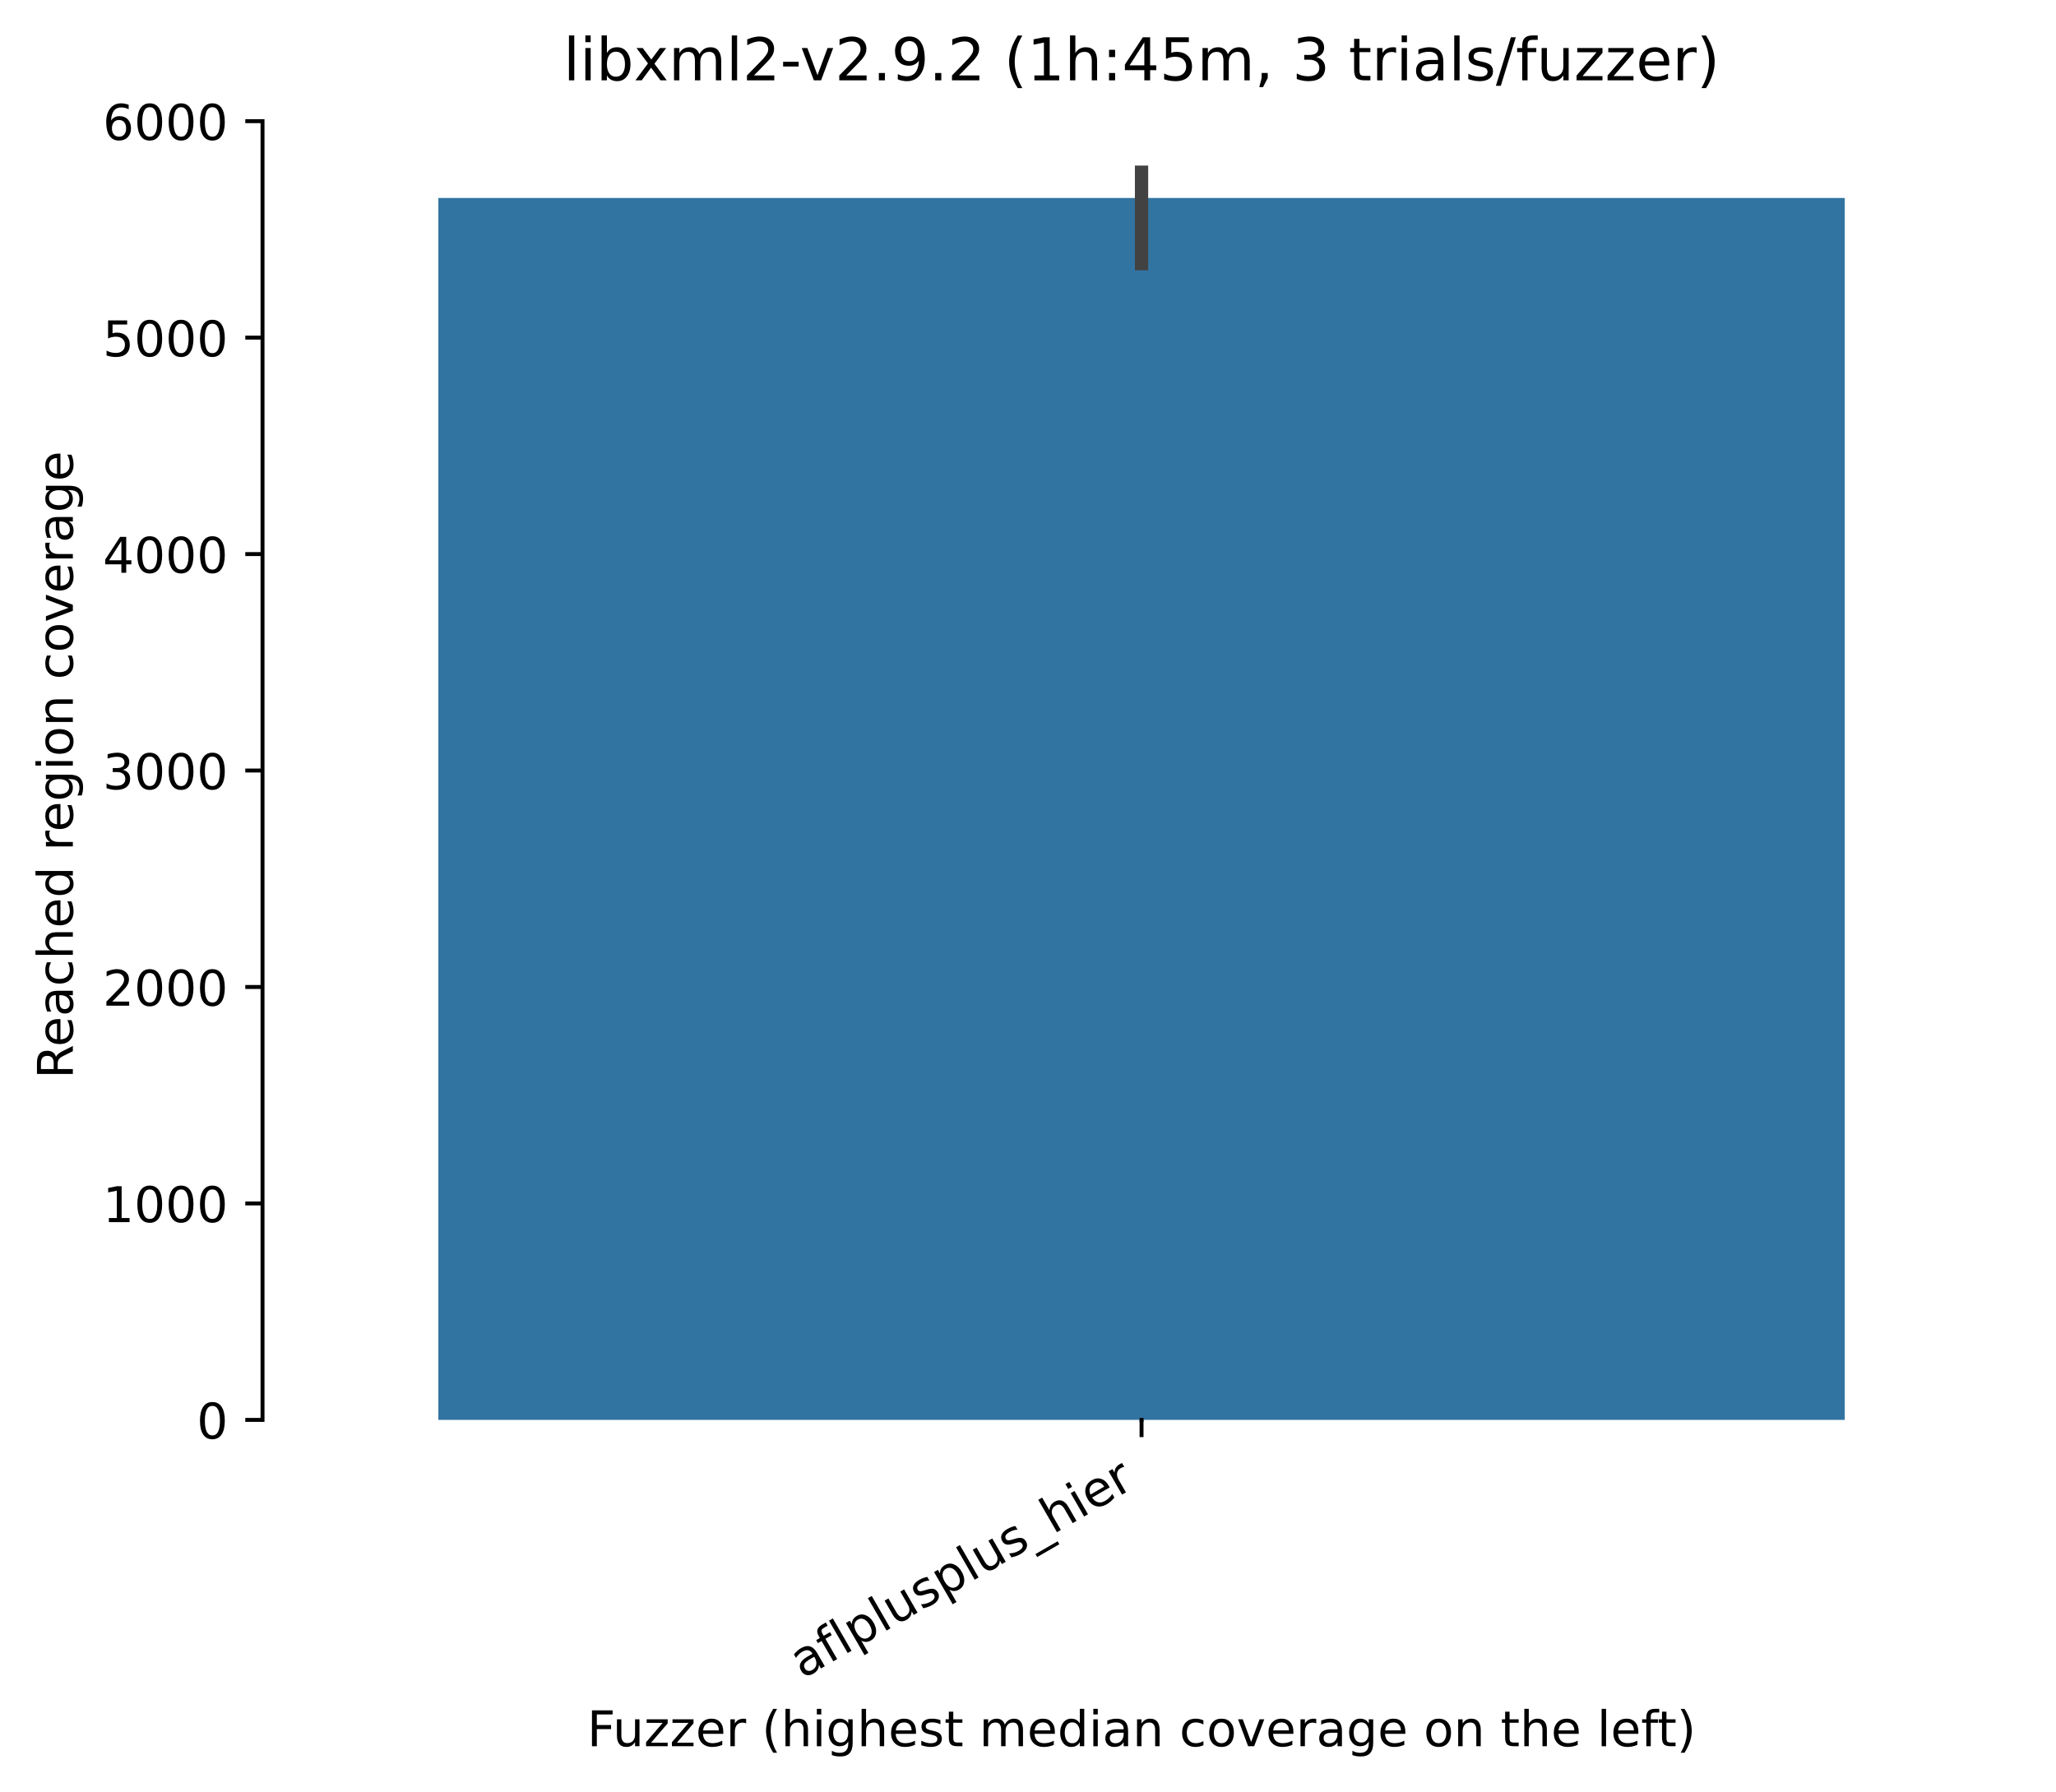
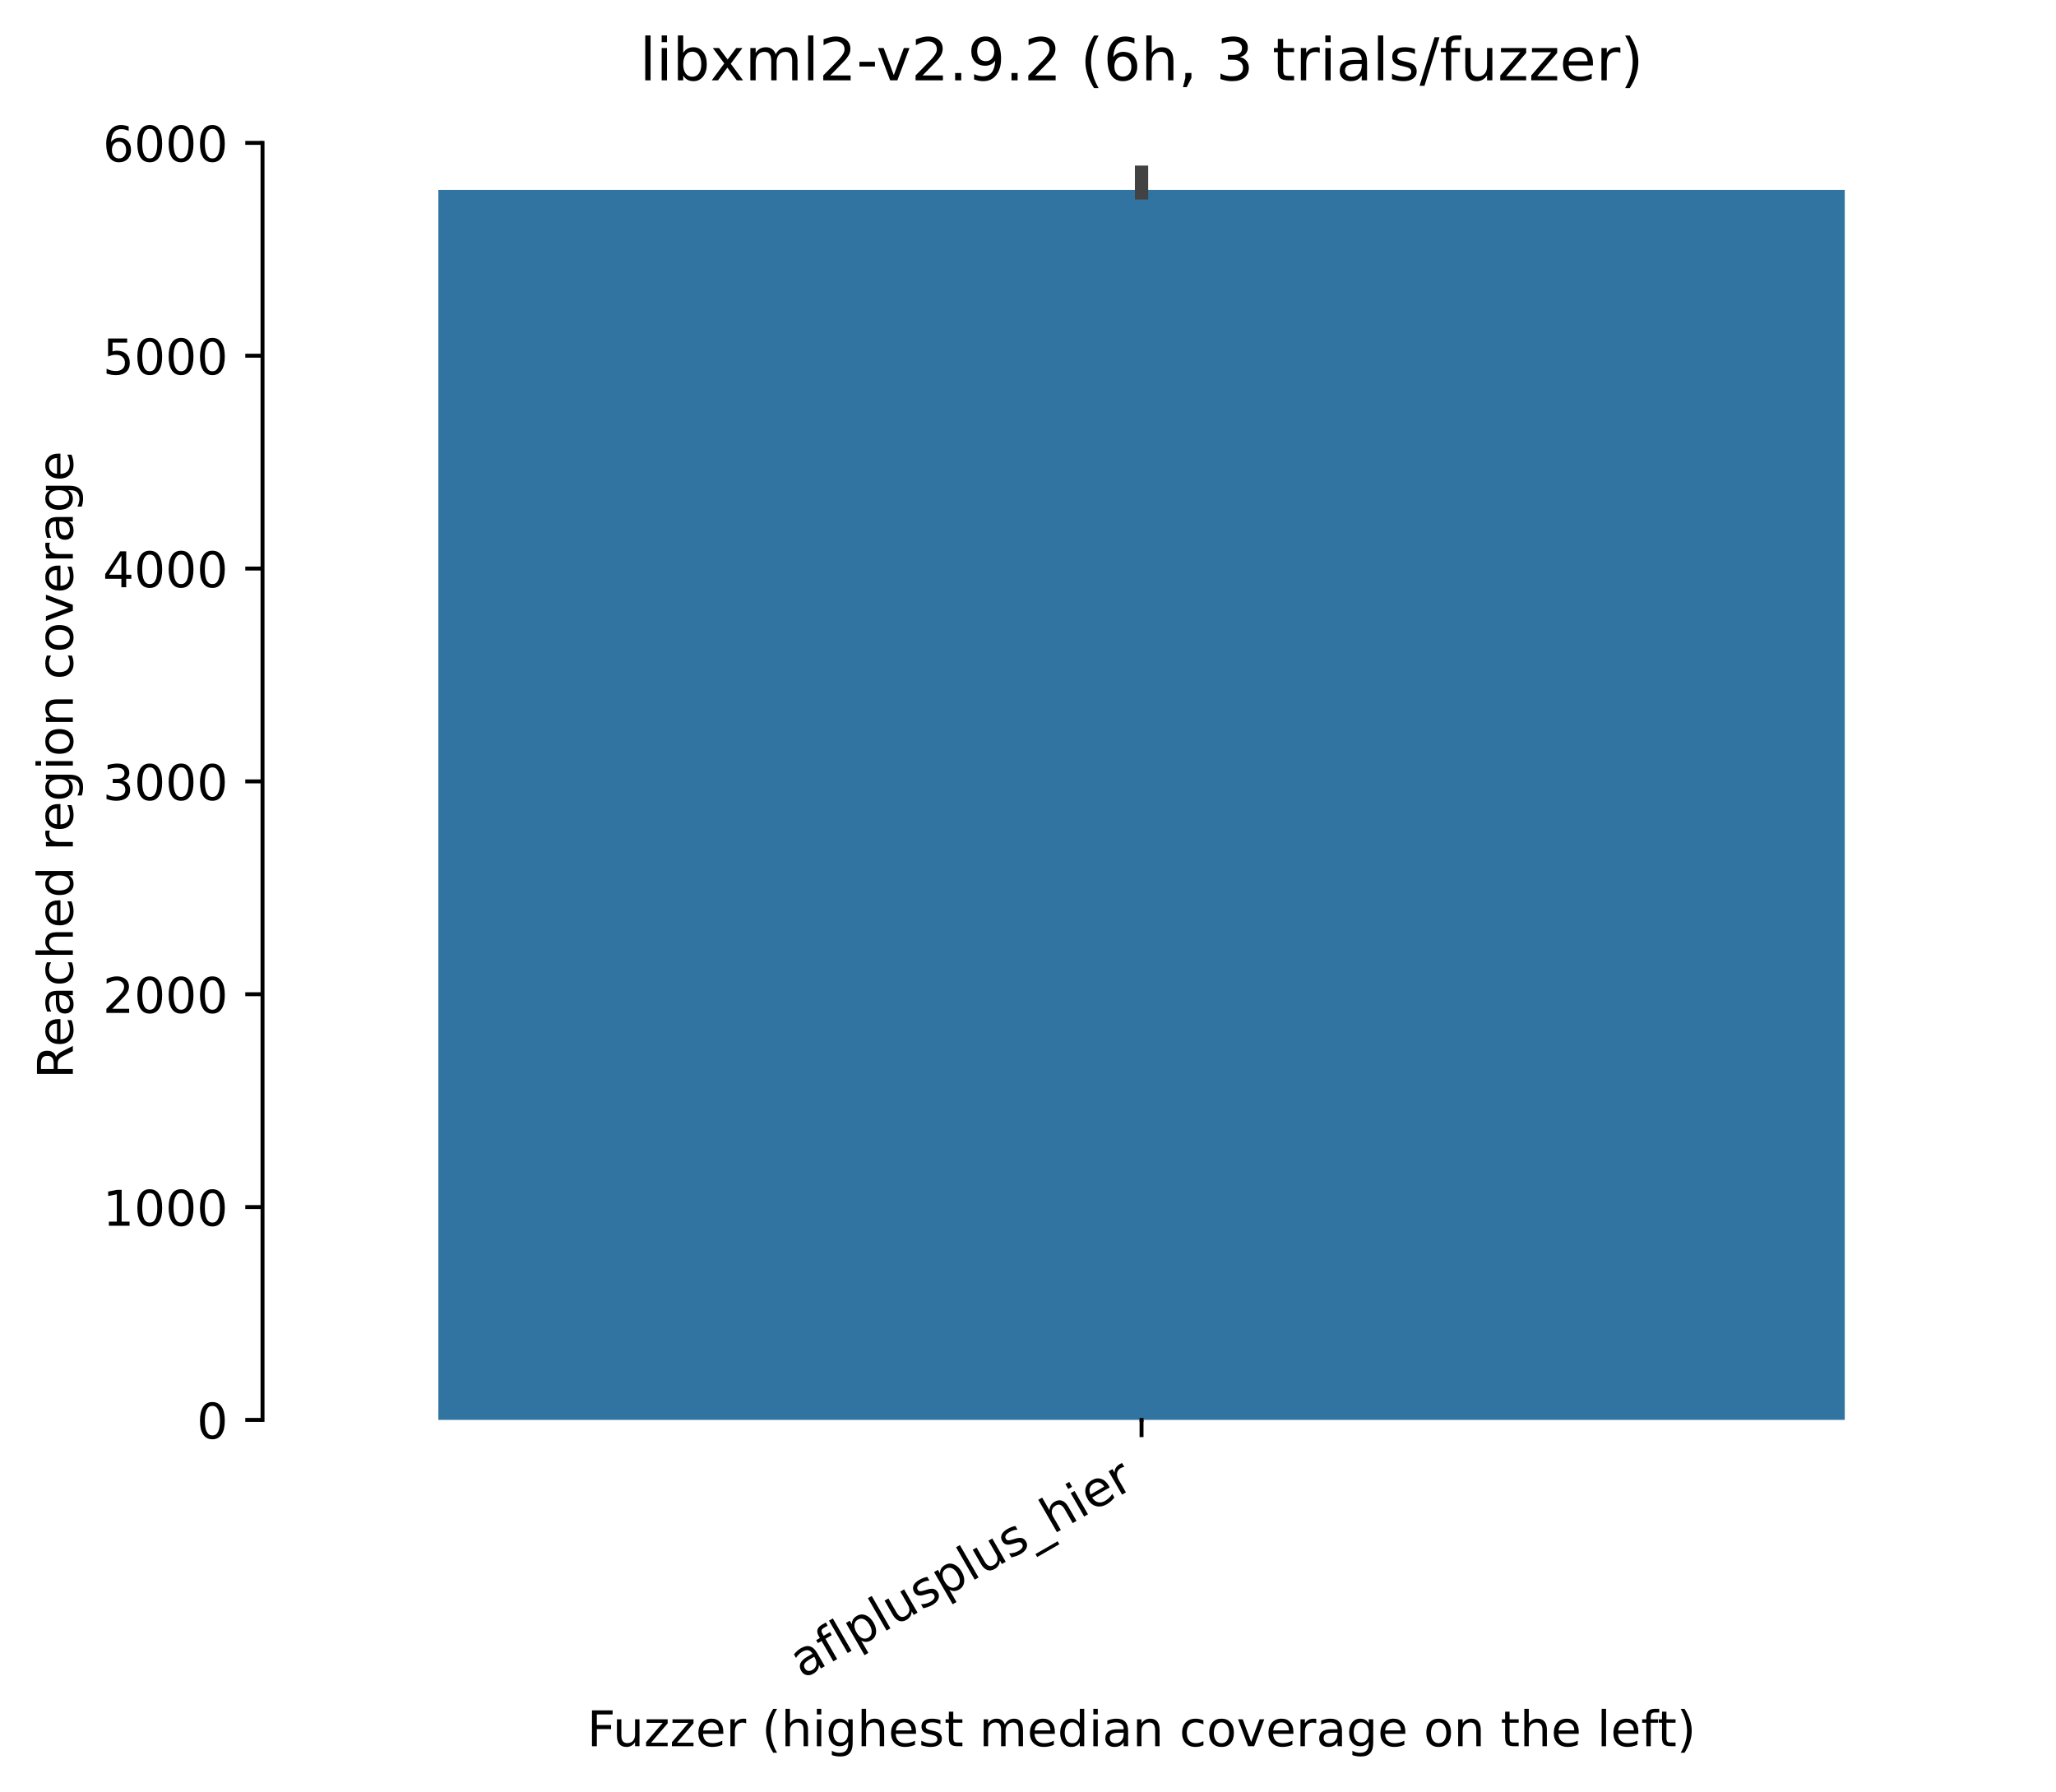
<svg xmlns="http://www.w3.org/2000/svg" xmlns:xlink="http://www.w3.org/1999/xlink" height="364.007pt" version="1.1" viewBox="0 0 417.648 364.007" width="417.648pt">
  <defs>
    <style type="text/css">*{stroke-linecap:butt;stroke-linejoin:round;}</style>
  </defs>
  <g id="figure_1">
    <g id="patch_1">
      <path d="M 0 364.007  L 417.648 364.007  L 417.648 0  L 0 0  z " style="fill:#ffffff;" />
    </g>
    <g id="axes_1">
      <g id="patch_2">
        <path d="M 53.328 288.43  L 410.448 288.43  L 410.448 22.318  L 53.328 22.318  z " style="fill:#ffffff;" />
      </g>
      <g id="patch_3">
-         <path clip-path="url(#p86625b8708)" d="M 89.04 288.43  L 374.736 288.43  L 374.736 40.222  L 89.04 40.222  z " style="fill:#3274a1;" />
+         <path clip-path="url(#p38b11f0714)" d="M 89.04 288.43  L 374.736 288.43  L 374.736 38.579  L 89.04 38.579  z " style="fill:#3274a1;" />
      </g>
      <g id="matplotlib.axis_1">
        <g id="xtick_1">
          <g id="line2d_1">
            <defs>
-               <path d="M 0 0  L 0 3.5  " id="mfe0a73d167" style="stroke:#000000;stroke-width:0.8;" />
+               <path d="M 0 0  L 0 3.5  " id="m878b6ee07a" style="stroke:#000000;stroke-width:0.8;" />
            </defs>
            <g>
-               <use style="stroke:#000000;stroke-width:0.8;" x="231.888" xlink:href="#mfe0a73d167" y="288.43" />
+               <use style="stroke:#000000;stroke-width:0.8;" x="231.888" xlink:href="#m878b6ee07a" y="288.43" />
            </g>
          </g>
          <g id="text_1">
            <g transform="translate(163.0266 341.0871)rotate(-30)scale(0.1 -0.1)">
              <defs>
                <path d="M 34.281 27.484  Q 23.391 27.484 19.188 25  Q 14.984 22.516 14.984 16.5  Q 14.984 11.719 18.141 8.906  Q 21.297 6.109 26.703 6.109  Q 34.188 6.109 38.703 11.406  Q 43.219 16.703 43.219 25.484  L 43.219 27.484  z M 52.203 31.203  L 52.203 0  L 43.219 0  L 43.219 8.297  Q 40.141 3.328 35.547 0.953  Q 30.953 -1.422 24.312 -1.422  Q 15.922 -1.422 10.953 3.297  Q 6 8.016 6 15.922  Q 6 25.141 12.172 29.828  Q 18.359 34.516 30.609 34.516  L 43.219 34.516  L 43.219 35.406  Q 43.219 41.609 39.141 45  Q 35.062 48.391 27.688 48.391  Q 23 48.391 18.547 47.266  Q 14.109 46.141 10.016 43.891  L 10.016 52.203  Q 14.938 54.109 19.578 55.047  Q 24.219 56 28.609 56  Q 40.484 56 46.344 49.844  Q 52.203 43.703 52.203 31.203  z " id="DejaVuSans-97" />
                <path d="M 37.109 75.984  L 37.109 68.5  L 28.516 68.5  Q 23.688 68.5 21.797 66.547  Q 19.922 64.594 19.922 59.516  L 19.922 54.688  L 34.719 54.688  L 34.719 47.703  L 19.922 47.703  L 19.922 0  L 10.891 0  L 10.891 47.703  L 2.297 47.703  L 2.297 54.688  L 10.891 54.688  L 10.891 58.5  Q 10.891 67.625 15.141 71.797  Q 19.391 75.984 28.609 75.984  z " id="DejaVuSans-102" />
                <path d="M 9.422 75.984  L 18.406 75.984  L 18.406 0  L 9.422 0  z " id="DejaVuSans-108" />
                <path d="M 18.109 8.203  L 18.109 -20.797  L 9.078 -20.797  L 9.078 54.688  L 18.109 54.688  L 18.109 46.391  Q 20.953 51.266 25.266 53.625  Q 29.594 56 35.594 56  Q 45.562 56 51.781 48.094  Q 58.016 40.188 58.016 27.297  Q 58.016 14.406 51.781 6.484  Q 45.562 -1.422 35.594 -1.422  Q 29.594 -1.422 25.266 0.953  Q 20.953 3.328 18.109 8.203  z M 48.688 27.297  Q 48.688 37.203 44.609 42.844  Q 40.531 48.484 33.406 48.484  Q 26.266 48.484 22.188 42.844  Q 18.109 37.203 18.109 27.297  Q 18.109 17.391 22.188 11.75  Q 26.266 6.109 33.406 6.109  Q 40.531 6.109 44.609 11.75  Q 48.688 17.391 48.688 27.297  z " id="DejaVuSans-112" />
                <path d="M 8.5 21.578  L 8.5 54.688  L 17.484 54.688  L 17.484 21.922  Q 17.484 14.156 20.5 10.266  Q 23.531 6.391 29.594 6.391  Q 36.859 6.391 41.078 11.031  Q 45.312 15.672 45.312 23.688  L 45.312 54.688  L 54.297 54.688  L 54.297 0  L 45.312 0  L 45.312 8.406  Q 42.047 3.422 37.719 1  Q 33.406 -1.422 27.688 -1.422  Q 18.266 -1.422 13.375 4.438  Q 8.5 10.297 8.5 21.578  z M 31.109 56  z " id="DejaVuSans-117" />
                <path d="M 44.281 53.078  L 44.281 44.578  Q 40.484 46.531 36.375 47.5  Q 32.281 48.484 27.875 48.484  Q 21.188 48.484 17.844 46.438  Q 14.5 44.391 14.5 40.281  Q 14.5 37.156 16.891 35.375  Q 19.281 33.594 26.516 31.984  L 29.594 31.297  Q 39.156 29.25 43.188 25.516  Q 47.219 21.781 47.219 15.094  Q 47.219 7.469 41.188 3.016  Q 35.156 -1.422 24.609 -1.422  Q 20.219 -1.422 15.453 -0.562  Q 10.688 0.297 5.422 2  L 5.422 11.281  Q 10.406 8.688 15.234 7.391  Q 20.062 6.109 24.812 6.109  Q 31.156 6.109 34.562 8.281  Q 37.984 10.453 37.984 14.406  Q 37.984 18.062 35.516 20.016  Q 33.062 21.969 24.703 23.781  L 21.578 24.516  Q 13.234 26.266 9.516 29.906  Q 5.812 33.547 5.812 39.891  Q 5.812 47.609 11.281 51.797  Q 16.75 56 26.812 56  Q 31.781 56 36.172 55.266  Q 40.578 54.547 44.281 53.078  z " id="DejaVuSans-115" />
                <path d="M 50.984 -16.609  L 50.984 -23.578  L -0.984 -23.578  L -0.984 -16.609  z " id="DejaVuSans-95" />
                <path d="M 54.891 33.016  L 54.891 0  L 45.906 0  L 45.906 32.719  Q 45.906 40.484 42.875 44.328  Q 39.844 48.188 33.797 48.188  Q 26.516 48.188 22.312 43.547  Q 18.109 38.922 18.109 30.906  L 18.109 0  L 9.078 0  L 9.078 75.984  L 18.109 75.984  L 18.109 46.188  Q 21.344 51.125 25.703 53.562  Q 30.078 56 35.797 56  Q 45.219 56 50.047 50.172  Q 54.891 44.344 54.891 33.016  z " id="DejaVuSans-104" />
                <path d="M 9.422 54.688  L 18.406 54.688  L 18.406 0  L 9.422 0  z M 9.422 75.984  L 18.406 75.984  L 18.406 64.594  L 9.422 64.594  z " id="DejaVuSans-105" />
                <path d="M 56.203 29.594  L 56.203 25.203  L 14.891 25.203  Q 15.484 15.922 20.484 11.062  Q 25.484 6.203 34.422 6.203  Q 39.594 6.203 44.453 7.469  Q 49.312 8.734 54.109 11.281  L 54.109 2.781  Q 49.266 0.734 44.188 -0.344  Q 39.109 -1.422 33.891 -1.422  Q 20.797 -1.422 13.156 6.188  Q 5.516 13.812 5.516 26.812  Q 5.516 40.234 12.766 48.109  Q 20.016 56 32.328 56  Q 43.359 56 49.781 48.891  Q 56.203 41.797 56.203 29.594  z M 47.219 32.234  Q 47.125 39.594 43.094 43.984  Q 39.062 48.391 32.422 48.391  Q 24.906 48.391 20.391 44.141  Q 15.875 39.891 15.188 32.172  z " id="DejaVuSans-101" />
                <path d="M 41.109 46.297  Q 39.594 47.172 37.812 47.578  Q 36.031 48 33.891 48  Q 26.266 48 22.188 43.047  Q 18.109 38.094 18.109 28.812  L 18.109 0  L 9.078 0  L 9.078 54.688  L 18.109 54.688  L 18.109 46.188  Q 20.953 51.172 25.484 53.578  Q 30.031 56 36.531 56  Q 37.453 56 38.578 55.875  Q 39.703 55.766 41.062 55.516  z " id="DejaVuSans-114" />
              </defs>
              <use xlink:href="#DejaVuSans-97" />
              <use x="61.279" xlink:href="#DejaVuSans-102" />
              <use x="96.484" xlink:href="#DejaVuSans-108" />
              <use x="124.268" xlink:href="#DejaVuSans-112" />
              <use x="187.744" xlink:href="#DejaVuSans-108" />
              <use x="215.527" xlink:href="#DejaVuSans-117" />
              <use x="278.906" xlink:href="#DejaVuSans-115" />
              <use x="331.006" xlink:href="#DejaVuSans-112" />
              <use x="394.482" xlink:href="#DejaVuSans-108" />
              <use x="422.266" xlink:href="#DejaVuSans-117" />
              <use x="485.645" xlink:href="#DejaVuSans-115" />
              <use x="537.744" xlink:href="#DejaVuSans-95" />
              <use x="587.744" xlink:href="#DejaVuSans-104" />
              <use x="651.123" xlink:href="#DejaVuSans-105" />
              <use x="678.906" xlink:href="#DejaVuSans-101" />
              <use x="740.43" xlink:href="#DejaVuSans-114" />
            </g>
          </g>
        </g>
        <g id="text_2">
          <g transform="translate(119.2702 354.7275)scale(0.1 -0.1)">
            <defs>
              <path d="M 9.812 72.906  L 51.703 72.906  L 51.703 64.594  L 19.672 64.594  L 19.672 43.109  L 48.578 43.109  L 48.578 34.812  L 19.672 34.812  L 19.672 0  L 9.812 0  z " id="DejaVuSans-70" />
              <path d="M 5.516 54.688  L 48.188 54.688  L 48.188 46.484  L 14.406 7.172  L 48.188 7.172  L 48.188 0  L 4.297 0  L 4.297 8.203  L 38.094 47.516  L 5.516 47.516  z " id="DejaVuSans-122" />
              <path id="DejaVuSans-32" />
              <path d="M 31 75.875  Q 24.469 64.656 21.281 53.656  Q 18.109 42.672 18.109 31.391  Q 18.109 20.125 21.312 9.062  Q 24.516 -2 31 -13.188  L 23.188 -13.188  Q 15.875 -1.703 12.234 9.375  Q 8.594 20.453 8.594 31.391  Q 8.594 42.281 12.203 53.312  Q 15.828 64.359 23.188 75.875  z " id="DejaVuSans-40" />
              <path d="M 45.406 27.984  Q 45.406 37.75 41.375 43.109  Q 37.359 48.484 30.078 48.484  Q 22.859 48.484 18.828 43.109  Q 14.797 37.75 14.797 27.984  Q 14.797 18.266 18.828 12.891  Q 22.859 7.516 30.078 7.516  Q 37.359 7.516 41.375 12.891  Q 45.406 18.266 45.406 27.984  z M 54.391 6.781  Q 54.391 -7.172 48.188 -13.984  Q 42 -20.797 29.203 -20.797  Q 24.469 -20.797 20.266 -20.094  Q 16.062 -19.391 12.109 -17.922  L 12.109 -9.188  Q 16.062 -11.328 19.922 -12.344  Q 23.781 -13.375 27.781 -13.375  Q 36.625 -13.375 41.016 -8.766  Q 45.406 -4.156 45.406 5.172  L 45.406 9.625  Q 42.625 4.781 38.281 2.391  Q 33.938 0 27.875 0  Q 17.828 0 11.672 7.656  Q 5.516 15.328 5.516 27.984  Q 5.516 40.672 11.672 48.328  Q 17.828 56 27.875 56  Q 33.938 56 38.281 53.609  Q 42.625 51.219 45.406 46.391  L 45.406 54.688  L 54.391 54.688  z " id="DejaVuSans-103" />
              <path d="M 18.312 70.219  L 18.312 54.688  L 36.812 54.688  L 36.812 47.703  L 18.312 47.703  L 18.312 18.016  Q 18.312 11.328 20.141 9.422  Q 21.969 7.516 27.594 7.516  L 36.812 7.516  L 36.812 0  L 27.594 0  Q 17.188 0 13.234 3.875  Q 9.281 7.766 9.281 18.016  L 9.281 47.703  L 2.688 47.703  L 2.688 54.688  L 9.281 54.688  L 9.281 70.219  z " id="DejaVuSans-116" />
              <path d="M 52 44.188  Q 55.375 50.25 60.062 53.125  Q 64.75 56 71.094 56  Q 79.641 56 84.281 50.016  Q 88.922 44.047 88.922 33.016  L 88.922 0  L 79.891 0  L 79.891 32.719  Q 79.891 40.578 77.094 44.375  Q 74.312 48.188 68.609 48.188  Q 61.625 48.188 57.562 43.547  Q 53.516 38.922 53.516 30.906  L 53.516 0  L 44.484 0  L 44.484 32.719  Q 44.484 40.625 41.703 44.406  Q 38.922 48.188 33.109 48.188  Q 26.219 48.188 22.156 43.531  Q 18.109 38.875 18.109 30.906  L 18.109 0  L 9.078 0  L 9.078 54.688  L 18.109 54.688  L 18.109 46.188  Q 21.188 51.219 25.484 53.609  Q 29.781 56 35.688 56  Q 41.656 56 45.828 52.969  Q 50 49.953 52 44.188  z " id="DejaVuSans-109" />
              <path d="M 45.406 46.391  L 45.406 75.984  L 54.391 75.984  L 54.391 0  L 45.406 0  L 45.406 8.203  Q 42.578 3.328 38.25 0.953  Q 33.938 -1.422 27.875 -1.422  Q 17.969 -1.422 11.734 6.484  Q 5.516 14.406 5.516 27.297  Q 5.516 40.188 11.734 48.094  Q 17.969 56 27.875 56  Q 33.938 56 38.25 53.625  Q 42.578 51.266 45.406 46.391  z M 14.797 27.297  Q 14.797 17.391 18.875 11.75  Q 22.953 6.109 30.078 6.109  Q 37.203 6.109 41.297 11.75  Q 45.406 17.391 45.406 27.297  Q 45.406 37.203 41.297 42.844  Q 37.203 48.484 30.078 48.484  Q 22.953 48.484 18.875 42.844  Q 14.797 37.203 14.797 27.297  z " id="DejaVuSans-100" />
              <path d="M 54.891 33.016  L 54.891 0  L 45.906 0  L 45.906 32.719  Q 45.906 40.484 42.875 44.328  Q 39.844 48.188 33.797 48.188  Q 26.516 48.188 22.312 43.547  Q 18.109 38.922 18.109 30.906  L 18.109 0  L 9.078 0  L 9.078 54.688  L 18.109 54.688  L 18.109 46.188  Q 21.344 51.125 25.703 53.562  Q 30.078 56 35.797 56  Q 45.219 56 50.047 50.172  Q 54.891 44.344 54.891 33.016  z " id="DejaVuSans-110" />
              <path d="M 48.781 52.594  L 48.781 44.188  Q 44.969 46.297 41.141 47.344  Q 37.312 48.391 33.406 48.391  Q 24.656 48.391 19.812 42.844  Q 14.984 37.312 14.984 27.297  Q 14.984 17.281 19.812 11.734  Q 24.656 6.203 33.406 6.203  Q 37.312 6.203 41.141 7.25  Q 44.969 8.297 48.781 10.406  L 48.781 2.094  Q 45.016 0.344 40.984 -0.531  Q 36.969 -1.422 32.422 -1.422  Q 20.062 -1.422 12.781 6.344  Q 5.516 14.109 5.516 27.297  Q 5.516 40.672 12.859 48.328  Q 20.219 56 33.016 56  Q 37.156 56 41.109 55.141  Q 45.062 54.297 48.781 52.594  z " id="DejaVuSans-99" />
              <path d="M 30.609 48.391  Q 23.391 48.391 19.188 42.75  Q 14.984 37.109 14.984 27.297  Q 14.984 17.484 19.156 11.844  Q 23.344 6.203 30.609 6.203  Q 37.797 6.203 41.984 11.859  Q 46.188 17.531 46.188 27.297  Q 46.188 37.016 41.984 42.703  Q 37.797 48.391 30.609 48.391  z M 30.609 56  Q 42.328 56 49.016 48.375  Q 55.719 40.766 55.719 27.297  Q 55.719 13.875 49.016 6.219  Q 42.328 -1.422 30.609 -1.422  Q 18.844 -1.422 12.172 6.219  Q 5.516 13.875 5.516 27.297  Q 5.516 40.766 12.172 48.375  Q 18.844 56 30.609 56  z " id="DejaVuSans-111" />
              <path d="M 2.984 54.688  L 12.5 54.688  L 29.594 8.797  L 46.688 54.688  L 56.203 54.688  L 35.688 0  L 23.484 0  z " id="DejaVuSans-118" />
              <path d="M 8.016 75.875  L 15.828 75.875  Q 23.141 64.359 26.781 53.312  Q 30.422 42.281 30.422 31.391  Q 30.422 20.453 26.781 9.375  Q 23.141 -1.703 15.828 -13.188  L 8.016 -13.188  Q 14.5 -2 17.703 9.062  Q 20.906 20.125 20.906 31.391  Q 20.906 42.672 17.703 53.656  Q 14.5 64.656 8.016 75.875  z " id="DejaVuSans-41" />
            </defs>
            <use xlink:href="#DejaVuSans-70" />
            <use x="52.02" xlink:href="#DejaVuSans-117" />
            <use x="115.398" xlink:href="#DejaVuSans-122" />
            <use x="167.889" xlink:href="#DejaVuSans-122" />
            <use x="220.379" xlink:href="#DejaVuSans-101" />
            <use x="281.902" xlink:href="#DejaVuSans-114" />
            <use x="323.016" xlink:href="#DejaVuSans-32" />
            <use x="354.803" xlink:href="#DejaVuSans-40" />
            <use x="393.816" xlink:href="#DejaVuSans-104" />
            <use x="457.195" xlink:href="#DejaVuSans-105" />
            <use x="484.979" xlink:href="#DejaVuSans-103" />
            <use x="548.455" xlink:href="#DejaVuSans-104" />
            <use x="611.834" xlink:href="#DejaVuSans-101" />
            <use x="673.357" xlink:href="#DejaVuSans-115" />
            <use x="725.457" xlink:href="#DejaVuSans-116" />
            <use x="764.666" xlink:href="#DejaVuSans-32" />
            <use x="796.453" xlink:href="#DejaVuSans-109" />
            <use x="893.865" xlink:href="#DejaVuSans-101" />
            <use x="955.389" xlink:href="#DejaVuSans-100" />
            <use x="1018.865" xlink:href="#DejaVuSans-105" />
            <use x="1046.648" xlink:href="#DejaVuSans-97" />
            <use x="1107.928" xlink:href="#DejaVuSans-110" />
            <use x="1171.307" xlink:href="#DejaVuSans-32" />
            <use x="1203.094" xlink:href="#DejaVuSans-99" />
            <use x="1258.074" xlink:href="#DejaVuSans-111" />
            <use x="1319.256" xlink:href="#DejaVuSans-118" />
            <use x="1378.436" xlink:href="#DejaVuSans-101" />
            <use x="1439.959" xlink:href="#DejaVuSans-114" />
            <use x="1481.072" xlink:href="#DejaVuSans-97" />
            <use x="1542.352" xlink:href="#DejaVuSans-103" />
            <use x="1605.828" xlink:href="#DejaVuSans-101" />
            <use x="1667.352" xlink:href="#DejaVuSans-32" />
            <use x="1699.139" xlink:href="#DejaVuSans-111" />
            <use x="1760.32" xlink:href="#DejaVuSans-110" />
            <use x="1823.699" xlink:href="#DejaVuSans-32" />
            <use x="1855.486" xlink:href="#DejaVuSans-116" />
            <use x="1894.695" xlink:href="#DejaVuSans-104" />
            <use x="1958.074" xlink:href="#DejaVuSans-101" />
            <use x="2019.598" xlink:href="#DejaVuSans-32" />
            <use x="2051.385" xlink:href="#DejaVuSans-108" />
            <use x="2079.168" xlink:href="#DejaVuSans-101" />
            <use x="2140.691" xlink:href="#DejaVuSans-102" />
            <use x="2174.146" xlink:href="#DejaVuSans-116" />
            <use x="2213.355" xlink:href="#DejaVuSans-41" />
          </g>
        </g>
      </g>
      <g id="matplotlib.axis_2">
        <g id="ytick_1">
          <g id="line2d_2">
            <defs>
-               <path d="M 0 0  L -3.5 0  " id="maa73211cd2" style="stroke:#000000;stroke-width:0.8;" />
+               <path d="M 0 0  L -3.5 0  " id="mfcb72f343e" style="stroke:#000000;stroke-width:0.8;" />
            </defs>
            <g>
-               <use style="stroke:#000000;stroke-width:0.8;" x="53.328" xlink:href="#maa73211cd2" y="288.43" />
+               <use style="stroke:#000000;stroke-width:0.8;" x="53.328" xlink:href="#mfcb72f343e" y="288.43" />
            </g>
          </g>
          <g id="text_3">
            <g transform="translate(39.96563 292.2293)scale(0.1 -0.1)">
              <defs>
                <path d="M 31.781 66.406  Q 24.172 66.406 20.328 58.906  Q 16.5 51.422 16.5 36.375  Q 16.5 21.391 20.328 13.891  Q 24.172 6.391 31.781 6.391  Q 39.453 6.391 43.281 13.891  Q 47.125 21.391 47.125 36.375  Q 47.125 51.422 43.281 58.906  Q 39.453 66.406 31.781 66.406  z M 31.781 74.219  Q 44.047 74.219 50.516 64.516  Q 56.984 54.828 56.984 36.375  Q 56.984 17.969 50.516 8.266  Q 44.047 -1.422 31.781 -1.422  Q 19.531 -1.422 13.062 8.266  Q 6.594 17.969 6.594 36.375  Q 6.594 54.828 13.062 64.516  Q 19.531 74.219 31.781 74.219  z " id="DejaVuSans-48" />
              </defs>
              <use xlink:href="#DejaVuSans-48" />
            </g>
          </g>
        </g>
        <g id="ytick_2">
          <g id="line2d_3">
            <g>
-               <use style="stroke:#000000;stroke-width:0.8;" x="53.328" xlink:href="#maa73211cd2" y="244.461" />
+               <use style="stroke:#000000;stroke-width:0.8;" x="53.328" xlink:href="#mfcb72f343e" y="245.196" />
            </g>
          </g>
          <g id="text_4">
-             <g transform="translate(20.87813 248.2599)scale(0.1 -0.1)">
+             <g transform="translate(20.87813 248.995)scale(0.1 -0.1)">
              <defs>
                <path d="M 12.406 8.297  L 28.516 8.297  L 28.516 63.922  L 10.984 60.406  L 10.984 69.391  L 28.422 72.906  L 38.281 72.906  L 38.281 8.297  L 54.391 8.297  L 54.391 0  L 12.406 0  z " id="DejaVuSans-49" />
              </defs>
              <use xlink:href="#DejaVuSans-49" />
              <use x="63.623" xlink:href="#DejaVuSans-48" />
              <use x="127.246" xlink:href="#DejaVuSans-48" />
              <use x="190.869" xlink:href="#DejaVuSans-48" />
            </g>
          </g>
        </g>
        <g id="ytick_3">
          <g id="line2d_4">
            <g>
-               <use style="stroke:#000000;stroke-width:0.8;" x="53.328" xlink:href="#maa73211cd2" y="200.491" />
+               <use style="stroke:#000000;stroke-width:0.8;" x="53.328" xlink:href="#mfcb72f343e" y="201.961" />
            </g>
          </g>
          <g id="text_5">
-             <g transform="translate(20.87813 204.2904)scale(0.1 -0.1)">
+             <g transform="translate(20.87813 205.7606)scale(0.1 -0.1)">
              <defs>
                <path d="M 19.188 8.297  L 53.609 8.297  L 53.609 0  L 7.328 0  L 7.328 8.297  Q 12.938 14.109 22.625 23.891  Q 32.328 33.688 34.812 36.531  Q 39.547 41.844 41.422 45.531  Q 43.312 49.219 43.312 52.781  Q 43.312 58.594 39.234 62.25  Q 35.156 65.922 28.609 65.922  Q 23.969 65.922 18.812 64.312  Q 13.672 62.703 7.812 59.422  L 7.812 69.391  Q 13.766 71.781 18.938 73  Q 24.125 74.219 28.422 74.219  Q 39.75 74.219 46.484 68.547  Q 53.219 62.891 53.219 53.422  Q 53.219 48.922 51.531 44.891  Q 49.859 40.875 45.406 35.406  Q 44.188 33.984 37.641 27.219  Q 31.109 20.453 19.188 8.297  z " id="DejaVuSans-50" />
              </defs>
              <use xlink:href="#DejaVuSans-50" />
              <use x="63.623" xlink:href="#DejaVuSans-48" />
              <use x="127.246" xlink:href="#DejaVuSans-48" />
              <use x="190.869" xlink:href="#DejaVuSans-48" />
            </g>
          </g>
        </g>
        <g id="ytick_4">
          <g id="line2d_5">
            <g>
-               <use style="stroke:#000000;stroke-width:0.8;" x="53.328" xlink:href="#maa73211cd2" y="156.522" />
+               <use style="stroke:#000000;stroke-width:0.8;" x="53.328" xlink:href="#mfcb72f343e" y="158.727" />
            </g>
          </g>
          <g id="text_6">
-             <g transform="translate(20.87813 160.3209)scale(0.1 -0.1)">
+             <g transform="translate(20.87813 162.5262)scale(0.1 -0.1)">
              <defs>
                <path d="M 40.578 39.312  Q 47.656 37.797 51.625 33  Q 55.609 28.219 55.609 21.188  Q 55.609 10.406 48.188 4.484  Q 40.766 -1.422 27.094 -1.422  Q 22.516 -1.422 17.656 -0.516  Q 12.797 0.391 7.625 2.203  L 7.625 11.719  Q 11.719 9.328 16.594 8.109  Q 21.484 6.891 26.812 6.891  Q 36.078 6.891 40.938 10.547  Q 45.797 14.203 45.797 21.188  Q 45.797 27.641 41.281 31.266  Q 36.766 34.906 28.719 34.906  L 20.219 34.906  L 20.219 43.016  L 29.109 43.016  Q 36.375 43.016 40.234 45.922  Q 44.094 48.828 44.094 54.297  Q 44.094 59.906 40.109 62.906  Q 36.141 65.922 28.719 65.922  Q 24.656 65.922 20.016 65.031  Q 15.375 64.156 9.812 62.312  L 9.812 71.094  Q 15.438 72.656 20.344 73.438  Q 25.25 74.219 29.594 74.219  Q 40.828 74.219 47.359 69.109  Q 53.906 64.016 53.906 55.328  Q 53.906 49.266 50.438 45.094  Q 46.969 40.922 40.578 39.312  z " id="DejaVuSans-51" />
              </defs>
              <use xlink:href="#DejaVuSans-51" />
              <use x="63.623" xlink:href="#DejaVuSans-48" />
              <use x="127.246" xlink:href="#DejaVuSans-48" />
              <use x="190.869" xlink:href="#DejaVuSans-48" />
            </g>
          </g>
        </g>
        <g id="ytick_5">
          <g id="line2d_6">
            <g>
-               <use style="stroke:#000000;stroke-width:0.8;" x="53.328" xlink:href="#maa73211cd2" y="112.552" />
+               <use style="stroke:#000000;stroke-width:0.8;" x="53.328" xlink:href="#mfcb72f343e" y="115.493" />
            </g>
          </g>
          <g id="text_7">
-             <g transform="translate(20.87813 116.3515)scale(0.1 -0.1)">
+             <g transform="translate(20.87813 119.2918)scale(0.1 -0.1)">
              <defs>
                <path d="M 37.797 64.312  L 12.891 25.391  L 37.797 25.391  z M 35.203 72.906  L 47.609 72.906  L 47.609 25.391  L 58.016 25.391  L 58.016 17.188  L 47.609 17.188  L 47.609 0  L 37.797 0  L 37.797 17.188  L 4.891 17.188  L 4.891 26.703  z " id="DejaVuSans-52" />
              </defs>
              <use xlink:href="#DejaVuSans-52" />
              <use x="63.623" xlink:href="#DejaVuSans-48" />
              <use x="127.246" xlink:href="#DejaVuSans-48" />
              <use x="190.869" xlink:href="#DejaVuSans-48" />
            </g>
          </g>
        </g>
        <g id="ytick_6">
          <g id="line2d_7">
            <g>
-               <use style="stroke:#000000;stroke-width:0.8;" x="53.328" xlink:href="#maa73211cd2" y="68.583" />
+               <use style="stroke:#000000;stroke-width:0.8;" x="53.328" xlink:href="#mfcb72f343e" y="72.258" />
            </g>
          </g>
          <g id="text_8">
-             <g transform="translate(20.87813 72.38202)scale(0.1 -0.1)">
+             <g transform="translate(20.87813 76.05739)scale(0.1 -0.1)">
              <defs>
                <path d="M 10.797 72.906  L 49.516 72.906  L 49.516 64.594  L 19.828 64.594  L 19.828 46.734  Q 21.969 47.469 24.109 47.828  Q 26.266 48.188 28.422 48.188  Q 40.625 48.188 47.75 41.5  Q 54.891 34.812 54.891 23.391  Q 54.891 11.625 47.562 5.094  Q 40.234 -1.422 26.906 -1.422  Q 22.312 -1.422 17.547 -0.641  Q 12.797 0.141 7.719 1.703  L 7.719 11.625  Q 12.109 9.234 16.797 8.062  Q 21.484 6.891 26.703 6.891  Q 35.156 6.891 40.078 11.328  Q 45.016 15.766 45.016 23.391  Q 45.016 31 40.078 35.438  Q 35.156 39.891 26.703 39.891  Q 22.75 39.891 18.812 39.016  Q 14.891 38.141 10.797 36.281  z " id="DejaVuSans-53" />
              </defs>
              <use xlink:href="#DejaVuSans-53" />
              <use x="63.623" xlink:href="#DejaVuSans-48" />
              <use x="127.246" xlink:href="#DejaVuSans-48" />
              <use x="190.869" xlink:href="#DejaVuSans-48" />
            </g>
          </g>
        </g>
        <g id="ytick_7">
          <g id="line2d_8">
            <g>
-               <use style="stroke:#000000;stroke-width:0.8;" x="53.328" xlink:href="#maa73211cd2" y="24.613" />
+               <use style="stroke:#000000;stroke-width:0.8;" x="53.328" xlink:href="#mfcb72f343e" y="29.024" />
            </g>
          </g>
          <g id="text_9">
-             <g transform="translate(20.87813 28.41255)scale(0.1 -0.1)">
+             <g transform="translate(20.87813 32.823)scale(0.1 -0.1)">
              <defs>
                <path d="M 33.016 40.375  Q 26.375 40.375 22.484 35.828  Q 18.609 31.297 18.609 23.391  Q 18.609 15.531 22.484 10.953  Q 26.375 6.391 33.016 6.391  Q 39.656 6.391 43.531 10.953  Q 47.406 15.531 47.406 23.391  Q 47.406 31.297 43.531 35.828  Q 39.656 40.375 33.016 40.375  z M 52.594 71.297  L 52.594 62.312  Q 48.875 64.062 45.094 64.984  Q 41.312 65.922 37.594 65.922  Q 27.828 65.922 22.672 59.328  Q 17.531 52.734 16.797 39.406  Q 19.672 43.656 24.016 45.922  Q 28.375 48.188 33.594 48.188  Q 44.578 48.188 50.953 41.516  Q 57.328 34.859 57.328 23.391  Q 57.328 12.156 50.688 5.359  Q 44.047 -1.422 33.016 -1.422  Q 20.359 -1.422 13.672 8.266  Q 6.984 17.969 6.984 36.375  Q 6.984 53.656 15.188 63.938  Q 23.391 74.219 37.203 74.219  Q 40.922 74.219 44.703 73.484  Q 48.484 72.75 52.594 71.297  z " id="DejaVuSans-54" />
              </defs>
              <use xlink:href="#DejaVuSans-54" />
              <use x="63.623" xlink:href="#DejaVuSans-48" />
              <use x="127.246" xlink:href="#DejaVuSans-48" />
              <use x="190.869" xlink:href="#DejaVuSans-48" />
            </g>
          </g>
        </g>
        <g id="text_10">
          <g transform="translate(14.79844 219.1366)rotate(-90)scale(0.1 -0.1)">
            <defs>
              <path d="M 44.391 34.188  Q 47.562 33.109 50.562 29.594  Q 53.562 26.078 56.594 19.922  L 66.609 0  L 56 0  L 46.688 18.703  Q 43.062 26.031 39.672 28.422  Q 36.281 30.812 30.422 30.812  L 19.672 30.812  L 19.672 0  L 9.812 0  L 9.812 72.906  L 32.078 72.906  Q 44.578 72.906 50.734 67.672  Q 56.891 62.453 56.891 51.906  Q 56.891 45.016 53.688 40.469  Q 50.484 35.938 44.391 34.188  z M 19.672 64.797  L 19.672 38.922  L 32.078 38.922  Q 39.203 38.922 42.844 42.219  Q 46.484 45.516 46.484 51.906  Q 46.484 58.297 42.844 61.547  Q 39.203 64.797 32.078 64.797  z " id="DejaVuSans-82" />
            </defs>
            <use xlink:href="#DejaVuSans-82" />
            <use x="64.982" xlink:href="#DejaVuSans-101" />
            <use x="126.506" xlink:href="#DejaVuSans-97" />
            <use x="187.785" xlink:href="#DejaVuSans-99" />
            <use x="242.766" xlink:href="#DejaVuSans-104" />
            <use x="306.145" xlink:href="#DejaVuSans-101" />
            <use x="367.668" xlink:href="#DejaVuSans-100" />
            <use x="431.145" xlink:href="#DejaVuSans-32" />
            <use x="462.932" xlink:href="#DejaVuSans-114" />
            <use x="501.795" xlink:href="#DejaVuSans-101" />
            <use x="563.318" xlink:href="#DejaVuSans-103" />
            <use x="626.795" xlink:href="#DejaVuSans-105" />
            <use x="654.578" xlink:href="#DejaVuSans-111" />
            <use x="715.76" xlink:href="#DejaVuSans-110" />
            <use x="779.139" xlink:href="#DejaVuSans-32" />
            <use x="810.926" xlink:href="#DejaVuSans-99" />
            <use x="865.906" xlink:href="#DejaVuSans-111" />
            <use x="927.088" xlink:href="#DejaVuSans-118" />
            <use x="986.268" xlink:href="#DejaVuSans-101" />
            <use x="1047.791" xlink:href="#DejaVuSans-114" />
            <use x="1088.904" xlink:href="#DejaVuSans-97" />
            <use x="1150.184" xlink:href="#DejaVuSans-103" />
            <use x="1213.66" xlink:href="#DejaVuSans-101" />
          </g>
        </g>
      </g>
      <g id="line2d_9">
-         <path clip-path="url(#p86625b8708)" d="M 231.888 53.545  L 231.888 34.99  " style="fill:none;stroke:#424242;stroke-linecap:square;stroke-width:2.7;" />
+         <path clip-path="url(#p38b11f0714)" d="M 231.888 39.184  L 231.888 34.99  " style="fill:none;stroke:#424242;stroke-linecap:square;stroke-width:2.7;" />
      </g>
      <g id="patch_4">
-         <path d="M 53.328 288.43  L 53.328 24.613  " style="fill:none;stroke:#000000;stroke-linecap:square;stroke-linejoin:miter;stroke-width:0.8;" />
+         <path d="M 53.328 288.43  L 53.328 29.024  " style="fill:none;stroke:#000000;stroke-linecap:square;stroke-linejoin:miter;stroke-width:0.8;" />
      </g>
      <g id="patch_5">
        <path d="M 231.888 288.43  L 231.888 288.43  " style="fill:none;stroke:#000000;stroke-linecap:square;stroke-linejoin:miter;stroke-width:0.8;" />
      </g>
      <g id="text_11">
-         <g transform="translate(114.4456 16.31812)scale(0.12 -0.12)">
+         <g transform="translate(129.9462 16.31812)scale(0.12 -0.12)">
          <defs>
            <path d="M 48.688 27.297  Q 48.688 37.203 44.609 42.844  Q 40.531 48.484 33.406 48.484  Q 26.266 48.484 22.188 42.844  Q 18.109 37.203 18.109 27.297  Q 18.109 17.391 22.188 11.75  Q 26.266 6.109 33.406 6.109  Q 40.531 6.109 44.609 11.75  Q 48.688 17.391 48.688 27.297  z M 18.109 46.391  Q 20.953 51.266 25.266 53.625  Q 29.594 56 35.594 56  Q 45.562 56 51.781 48.094  Q 58.016 40.188 58.016 27.297  Q 58.016 14.406 51.781 6.484  Q 45.562 -1.422 35.594 -1.422  Q 29.594 -1.422 25.266 0.953  Q 20.953 3.328 18.109 8.203  L 18.109 0  L 9.078 0  L 9.078 75.984  L 18.109 75.984  z " id="DejaVuSans-98" />
            <path d="M 54.891 54.688  L 35.109 28.078  L 55.906 0  L 45.312 0  L 29.391 21.484  L 13.484 0  L 2.875 0  L 24.125 28.609  L 4.688 54.688  L 15.281 54.688  L 29.781 35.203  L 44.281 54.688  z " id="DejaVuSans-120" />
            <path d="M 4.891 31.391  L 31.203 31.391  L 31.203 23.391  L 4.891 23.391  z " id="DejaVuSans-45" />
            <path d="M 10.688 12.406  L 21 12.406  L 21 0  L 10.688 0  z " id="DejaVuSans-46" />
            <path d="M 10.984 1.516  L 10.984 10.5  Q 14.703 8.734 18.5 7.812  Q 22.312 6.891 25.984 6.891  Q 35.75 6.891 40.891 13.453  Q 46.047 20.016 46.781 33.406  Q 43.953 29.203 39.594 26.953  Q 35.25 24.703 29.984 24.703  Q 19.047 24.703 12.672 31.312  Q 6.297 37.938 6.297 49.422  Q 6.297 60.641 12.938 67.422  Q 19.578 74.219 30.609 74.219  Q 43.266 74.219 49.922 64.516  Q 56.594 54.828 56.594 36.375  Q 56.594 19.141 48.406 8.859  Q 40.234 -1.422 26.422 -1.422  Q 22.703 -1.422 18.891 -0.688  Q 15.094 0.047 10.984 1.516  z M 30.609 32.422  Q 37.25 32.422 41.125 36.953  Q 45.016 41.5 45.016 49.422  Q 45.016 57.281 41.125 61.844  Q 37.25 66.406 30.609 66.406  Q 23.969 66.406 20.094 61.844  Q 16.219 57.281 16.219 49.422  Q 16.219 41.5 20.094 36.953  Q 23.969 32.422 30.609 32.422  z " id="DejaVuSans-57" />
-             <path d="M 11.719 12.406  L 22.016 12.406  L 22.016 0  L 11.719 0  z M 11.719 51.703  L 22.016 51.703  L 22.016 39.312  L 11.719 39.312  z " id="DejaVuSans-58" />
            <path d="M 11.719 12.406  L 22.016 12.406  L 22.016 4  L 14.016 -11.625  L 7.719 -11.625  L 11.719 4  z " id="DejaVuSans-44" />
            <path d="M 25.391 72.906  L 33.688 72.906  L 8.297 -9.281  L 0 -9.281  z " id="DejaVuSans-47" />
          </defs>
          <use xlink:href="#DejaVuSans-108" />
          <use x="27.783" xlink:href="#DejaVuSans-105" />
          <use x="55.566" xlink:href="#DejaVuSans-98" />
          <use x="119.043" xlink:href="#DejaVuSans-120" />
          <use x="178.223" xlink:href="#DejaVuSans-109" />
          <use x="275.635" xlink:href="#DejaVuSans-108" />
          <use x="303.418" xlink:href="#DejaVuSans-50" />
          <use x="367.041" xlink:href="#DejaVuSans-45" />
          <use x="400.5" xlink:href="#DejaVuSans-118" />
          <use x="459.68" xlink:href="#DejaVuSans-50" />
          <use x="523.303" xlink:href="#DejaVuSans-46" />
          <use x="555.09" xlink:href="#DejaVuSans-57" />
          <use x="618.713" xlink:href="#DejaVuSans-46" />
          <use x="650.5" xlink:href="#DejaVuSans-50" />
          <use x="714.123" xlink:href="#DejaVuSans-32" />
          <use x="745.91" xlink:href="#DejaVuSans-40" />
-           <use x="784.924" xlink:href="#DejaVuSans-49" />
+           <use x="784.924" xlink:href="#DejaVuSans-54" />
          <use x="848.547" xlink:href="#DejaVuSans-104" />
-           <use x="911.926" xlink:href="#DejaVuSans-58" />
-           <use x="945.617" xlink:href="#DejaVuSans-52" />
-           <use x="1009.24" xlink:href="#DejaVuSans-53" />
-           <use x="1072.863" xlink:href="#DejaVuSans-109" />
-           <use x="1170.275" xlink:href="#DejaVuSans-44" />
-           <use x="1202.062" xlink:href="#DejaVuSans-32" />
-           <use x="1233.85" xlink:href="#DejaVuSans-51" />
-           <use x="1297.473" xlink:href="#DejaVuSans-32" />
-           <use x="1329.26" xlink:href="#DejaVuSans-116" />
-           <use x="1368.469" xlink:href="#DejaVuSans-114" />
-           <use x="1409.582" xlink:href="#DejaVuSans-105" />
-           <use x="1437.365" xlink:href="#DejaVuSans-97" />
-           <use x="1498.645" xlink:href="#DejaVuSans-108" />
-           <use x="1526.428" xlink:href="#DejaVuSans-115" />
-           <use x="1578.527" xlink:href="#DejaVuSans-47" />
-           <use x="1612.219" xlink:href="#DejaVuSans-102" />
-           <use x="1647.424" xlink:href="#DejaVuSans-117" />
-           <use x="1710.803" xlink:href="#DejaVuSans-122" />
-           <use x="1763.293" xlink:href="#DejaVuSans-122" />
-           <use x="1815.783" xlink:href="#DejaVuSans-101" />
-           <use x="1877.307" xlink:href="#DejaVuSans-114" />
-           <use x="1918.42" xlink:href="#DejaVuSans-41" />
+           <use x="911.926" xlink:href="#DejaVuSans-44" />
+           <use x="943.713" xlink:href="#DejaVuSans-32" />
+           <use x="975.5" xlink:href="#DejaVuSans-51" />
+           <use x="1039.123" xlink:href="#DejaVuSans-32" />
+           <use x="1070.91" xlink:href="#DejaVuSans-116" />
+           <use x="1110.119" xlink:href="#DejaVuSans-114" />
+           <use x="1151.232" xlink:href="#DejaVuSans-105" />
+           <use x="1179.016" xlink:href="#DejaVuSans-97" />
+           <use x="1240.295" xlink:href="#DejaVuSans-108" />
+           <use x="1268.078" xlink:href="#DejaVuSans-115" />
+           <use x="1320.178" xlink:href="#DejaVuSans-47" />
+           <use x="1353.869" xlink:href="#DejaVuSans-102" />
+           <use x="1389.074" xlink:href="#DejaVuSans-117" />
+           <use x="1452.453" xlink:href="#DejaVuSans-122" />
+           <use x="1504.943" xlink:href="#DejaVuSans-122" />
+           <use x="1557.434" xlink:href="#DejaVuSans-101" />
+           <use x="1618.957" xlink:href="#DejaVuSans-114" />
+           <use x="1660.07" xlink:href="#DejaVuSans-41" />
        </g>
      </g>
    </g>
  </g>
  <defs>
-     <clipPath id="p86625b8708">
+     <clipPath id="p38b11f0714">
      <rect height="266.112" width="357.12" x="53.328" y="22.318" />
    </clipPath>
  </defs>
</svg>
